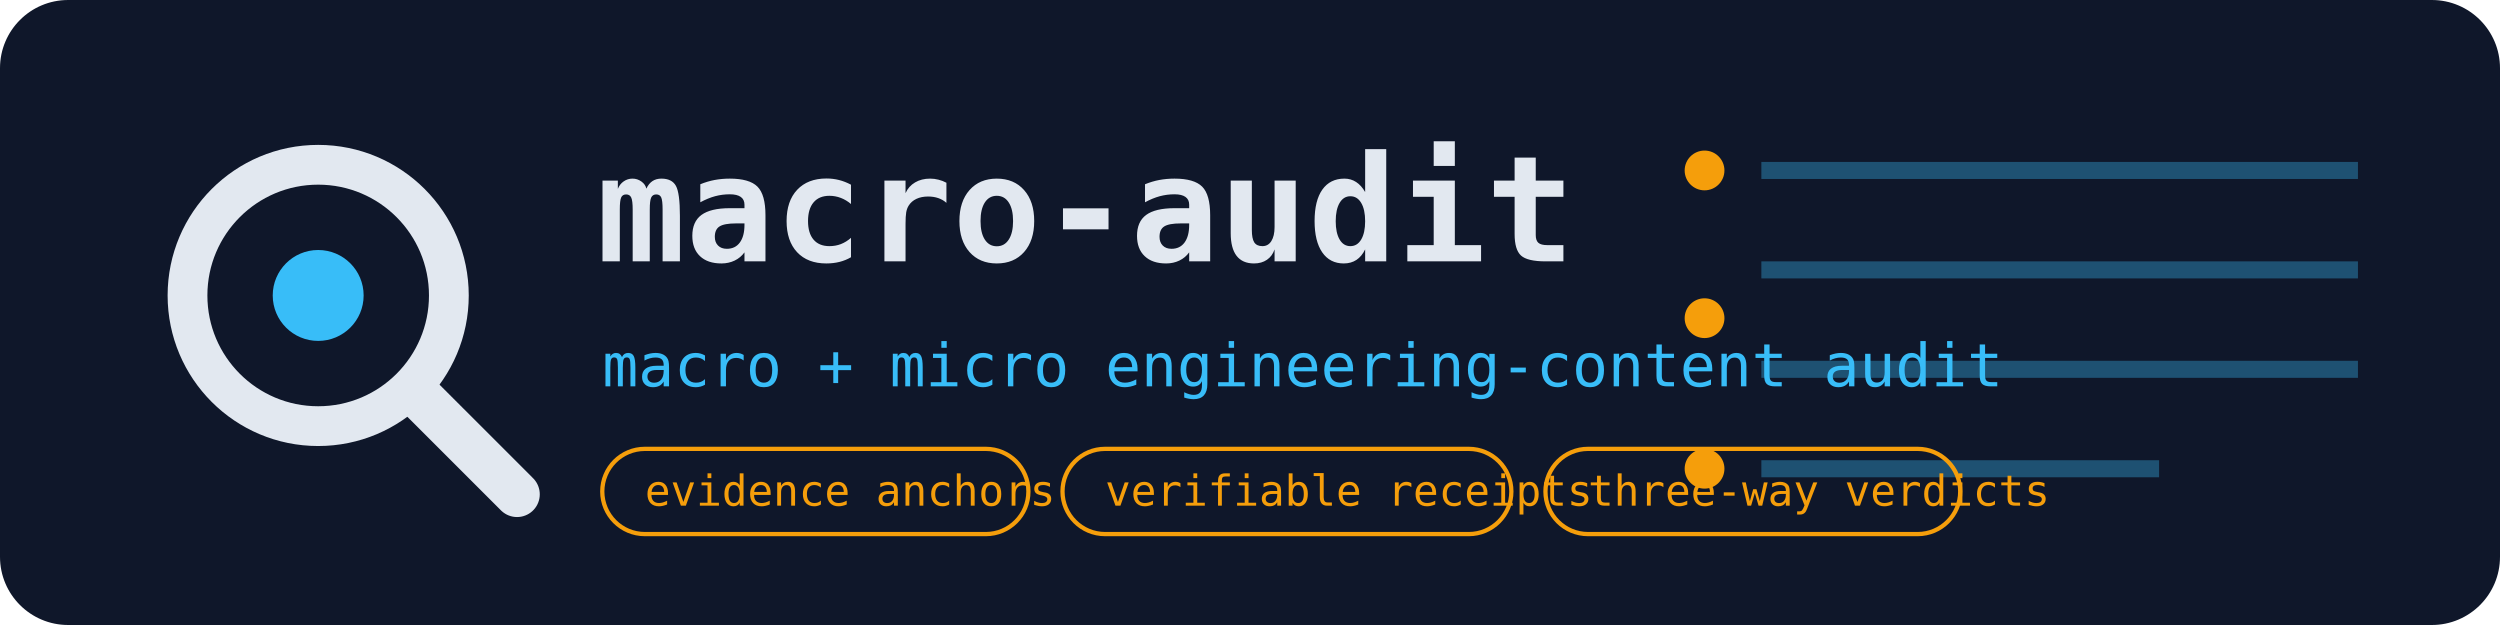
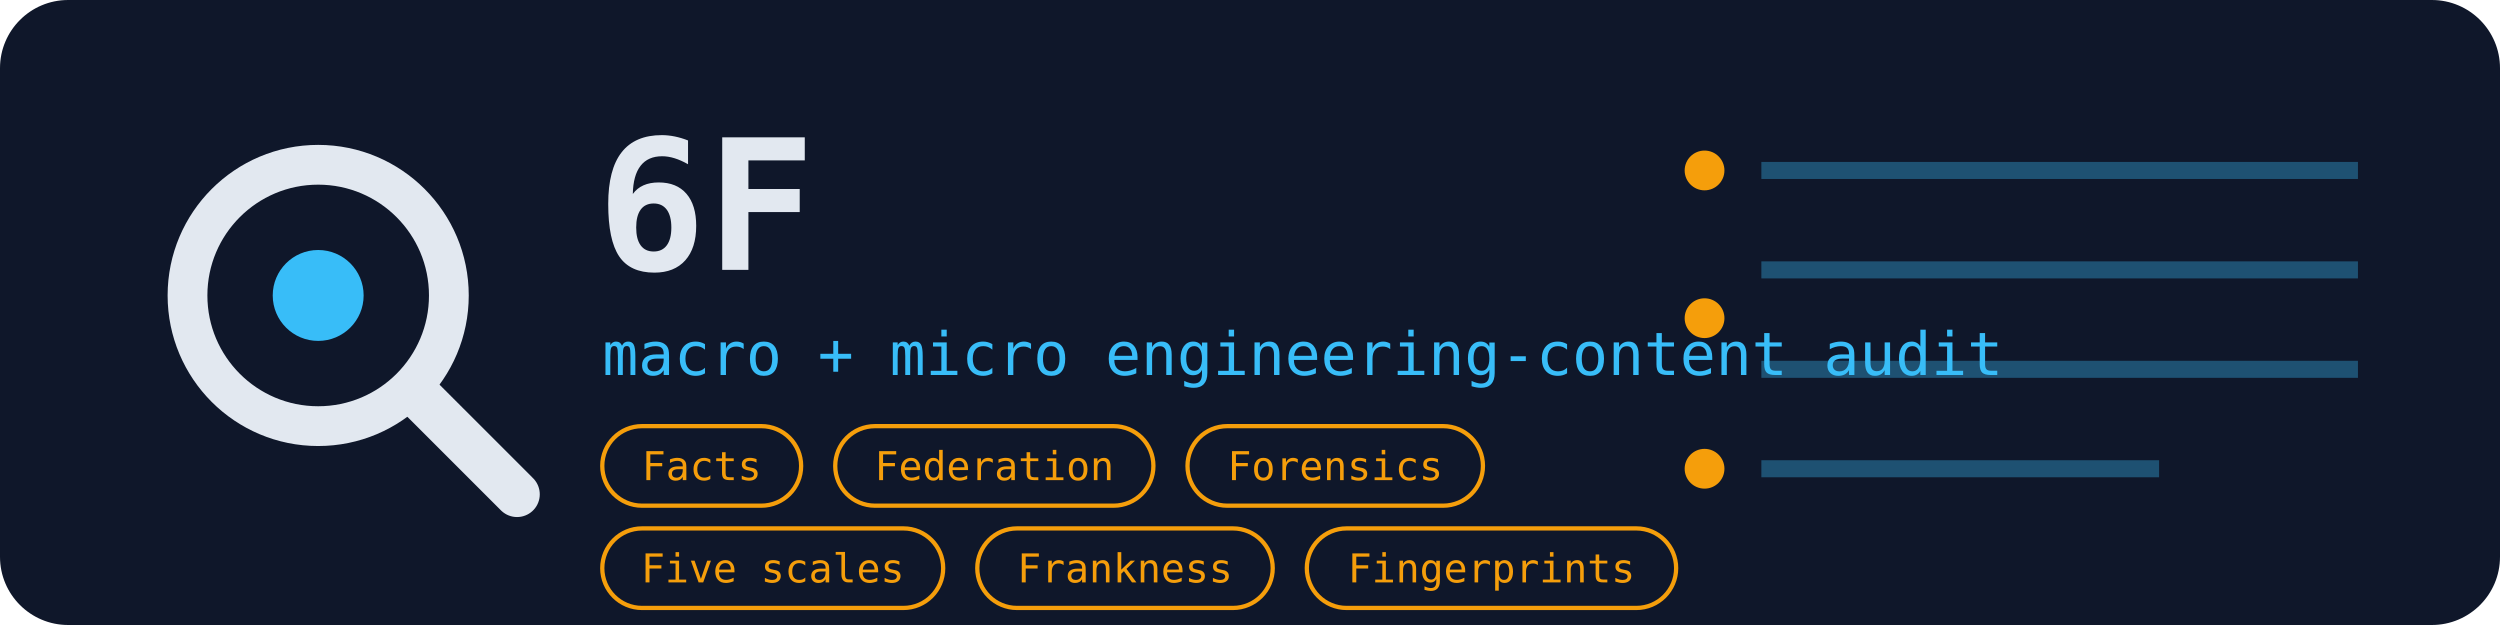
- <svg xmlns="http://www.w3.org/2000/svg" viewBox="0 0 880 220" width="880" height="220" role="img" aria-label="macro-audit — engineering-content audit">
+ <svg xmlns="http://www.w3.org/2000/svg" viewBox="0 0 880 220" width="880" height="220" role="img" aria-label="6F — engineering-content audit">
  <rect x="0" y="0" width="880" height="220" rx="24" fill="#0f172a" />
  <g stroke="#38bdf8" stroke-width="6" opacity="0.35">
    <line x1="620" y1="60" x2="830" y2="60" />
    <line x1="620" y1="95" x2="830" y2="95" />
    <line x1="620" y1="130" x2="830" y2="130" />
    <line x1="620" y1="165" x2="760" y2="165" />
  </g>
  <circle cx="600" cy="60" r="7" fill="#f59e0b" />
  <circle cx="600" cy="112" r="7" fill="#f59e0b" />
  <circle cx="600" cy="165" r="7" fill="#f59e0b" />
  <g transform="translate(60,52)">
    <circle cx="52" cy="52" r="46" fill="none" stroke="#e2e8f0" stroke-width="14" />
    <line x1="86" y1="86" x2="122" y2="122" stroke="#e2e8f0" stroke-width="16" stroke-linecap="round" />
    <circle cx="52" cy="52" r="16" fill="#38bdf8" />
  </g>
-   <text x="210" y="92" font-family="ui-monospace, SFMono-Regular, Menlo, Consolas, monospace" font-size="52" font-weight="700" fill="#e2e8f0">macro-audit</text>
-   <text x="212" y="136" font-family="ui-monospace, SFMono-Regular, Menlo, Consolas, monospace" font-size="21" fill="#38bdf8">macro + micro engineering-content audit</text>
-   <g font-family="ui-monospace, SFMono-Regular, Menlo, Consolas, monospace" font-size="15">
-     <rect x="212" y="158" width="150" height="30" rx="15" fill="none" stroke="#f59e0b" stroke-width="1.5" />
-     <text x="227" y="178" fill="#f59e0b">evidence anchors</text>
-     <rect x="374" y="158" width="158" height="30" rx="15" fill="none" stroke="#f59e0b" stroke-width="1.5" />
-     <text x="389" y="178" fill="#f59e0b">verifiable receipts</text>
-     <rect x="544" y="158" width="146" height="30" rx="15" fill="none" stroke="#f59e0b" stroke-width="1.5" />
-     <text x="559" y="178" fill="#f59e0b">three-way verdicts</text>
+   <text x="210" y="95" font-family="ui-monospace, SFMono-Regular, Menlo, Consolas, monospace" font-size="64" font-weight="700" fill="#e2e8f0">6F</text>
+   <text x="212" y="132" font-family="ui-monospace, SFMono-Regular, Menlo, Consolas, monospace" font-size="21" fill="#38bdf8">macro + micro engineering-content audit</text>
+   <g font-family="ui-monospace, SFMono-Regular, Menlo, Consolas, monospace" font-size="14">
+     <rect x="212" y="150" width="70" height="28" rx="14" fill="none" stroke="#f59e0b" stroke-width="1.5" />
+     <text x="247" y="169" fill="#f59e0b" text-anchor="middle">Facts</text>
+     <rect x="294" y="150" width="112" height="28" rx="14" fill="none" stroke="#f59e0b" stroke-width="1.5" />
+     <text x="350" y="169" fill="#f59e0b" text-anchor="middle">Federation</text>
+     <rect x="418" y="150" width="104" height="28" rx="14" fill="none" stroke="#f59e0b" stroke-width="1.5" />
+     <text x="470" y="169" fill="#f59e0b" text-anchor="middle">Forensics</text>
+     <rect x="212" y="186" width="120" height="28" rx="14" fill="none" stroke="#f59e0b" stroke-width="1.5" />
+     <text x="272" y="205" fill="#f59e0b" text-anchor="middle">Five scales</text>
+     <rect x="344" y="186" width="104" height="28" rx="14" fill="none" stroke="#f59e0b" stroke-width="1.5" />
+     <text x="396" y="205" fill="#f59e0b" text-anchor="middle">Frankness</text>
+     <rect x="460" y="186" width="130" height="28" rx="14" fill="none" stroke="#f59e0b" stroke-width="1.5" />
+     <text x="525" y="205" fill="#f59e0b" text-anchor="middle">Fingerprints</text>
  </g>
</svg>
